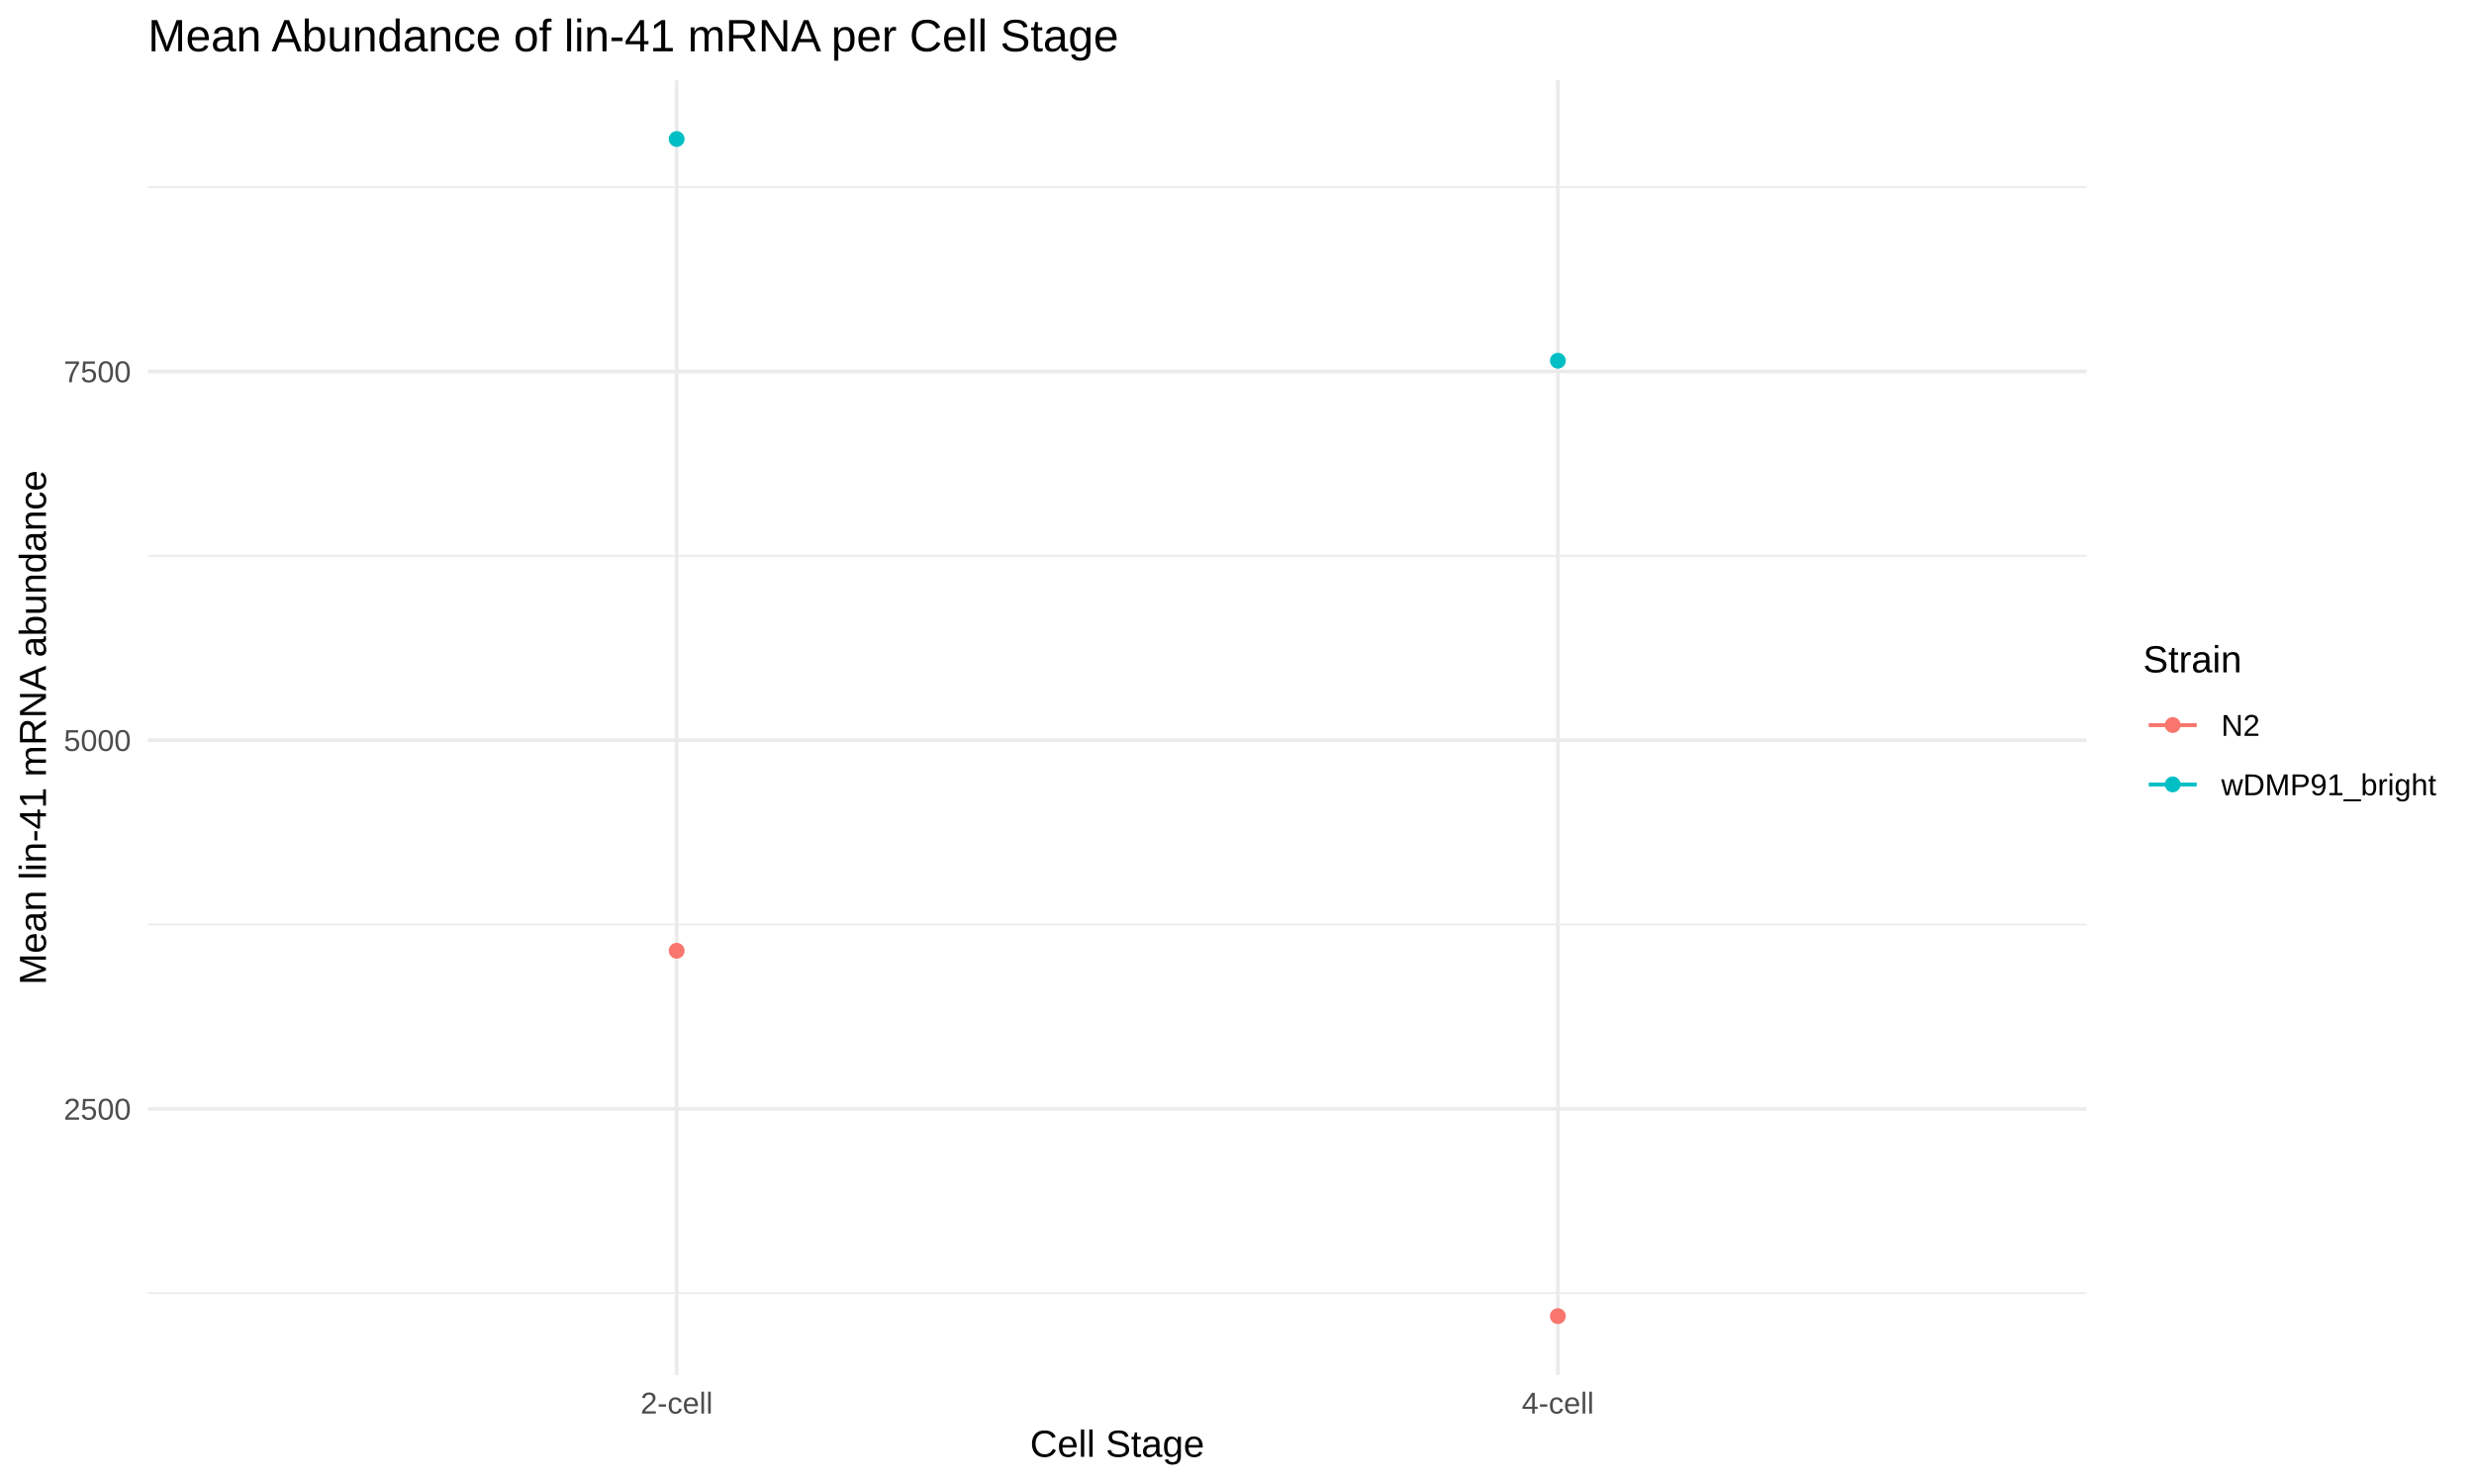
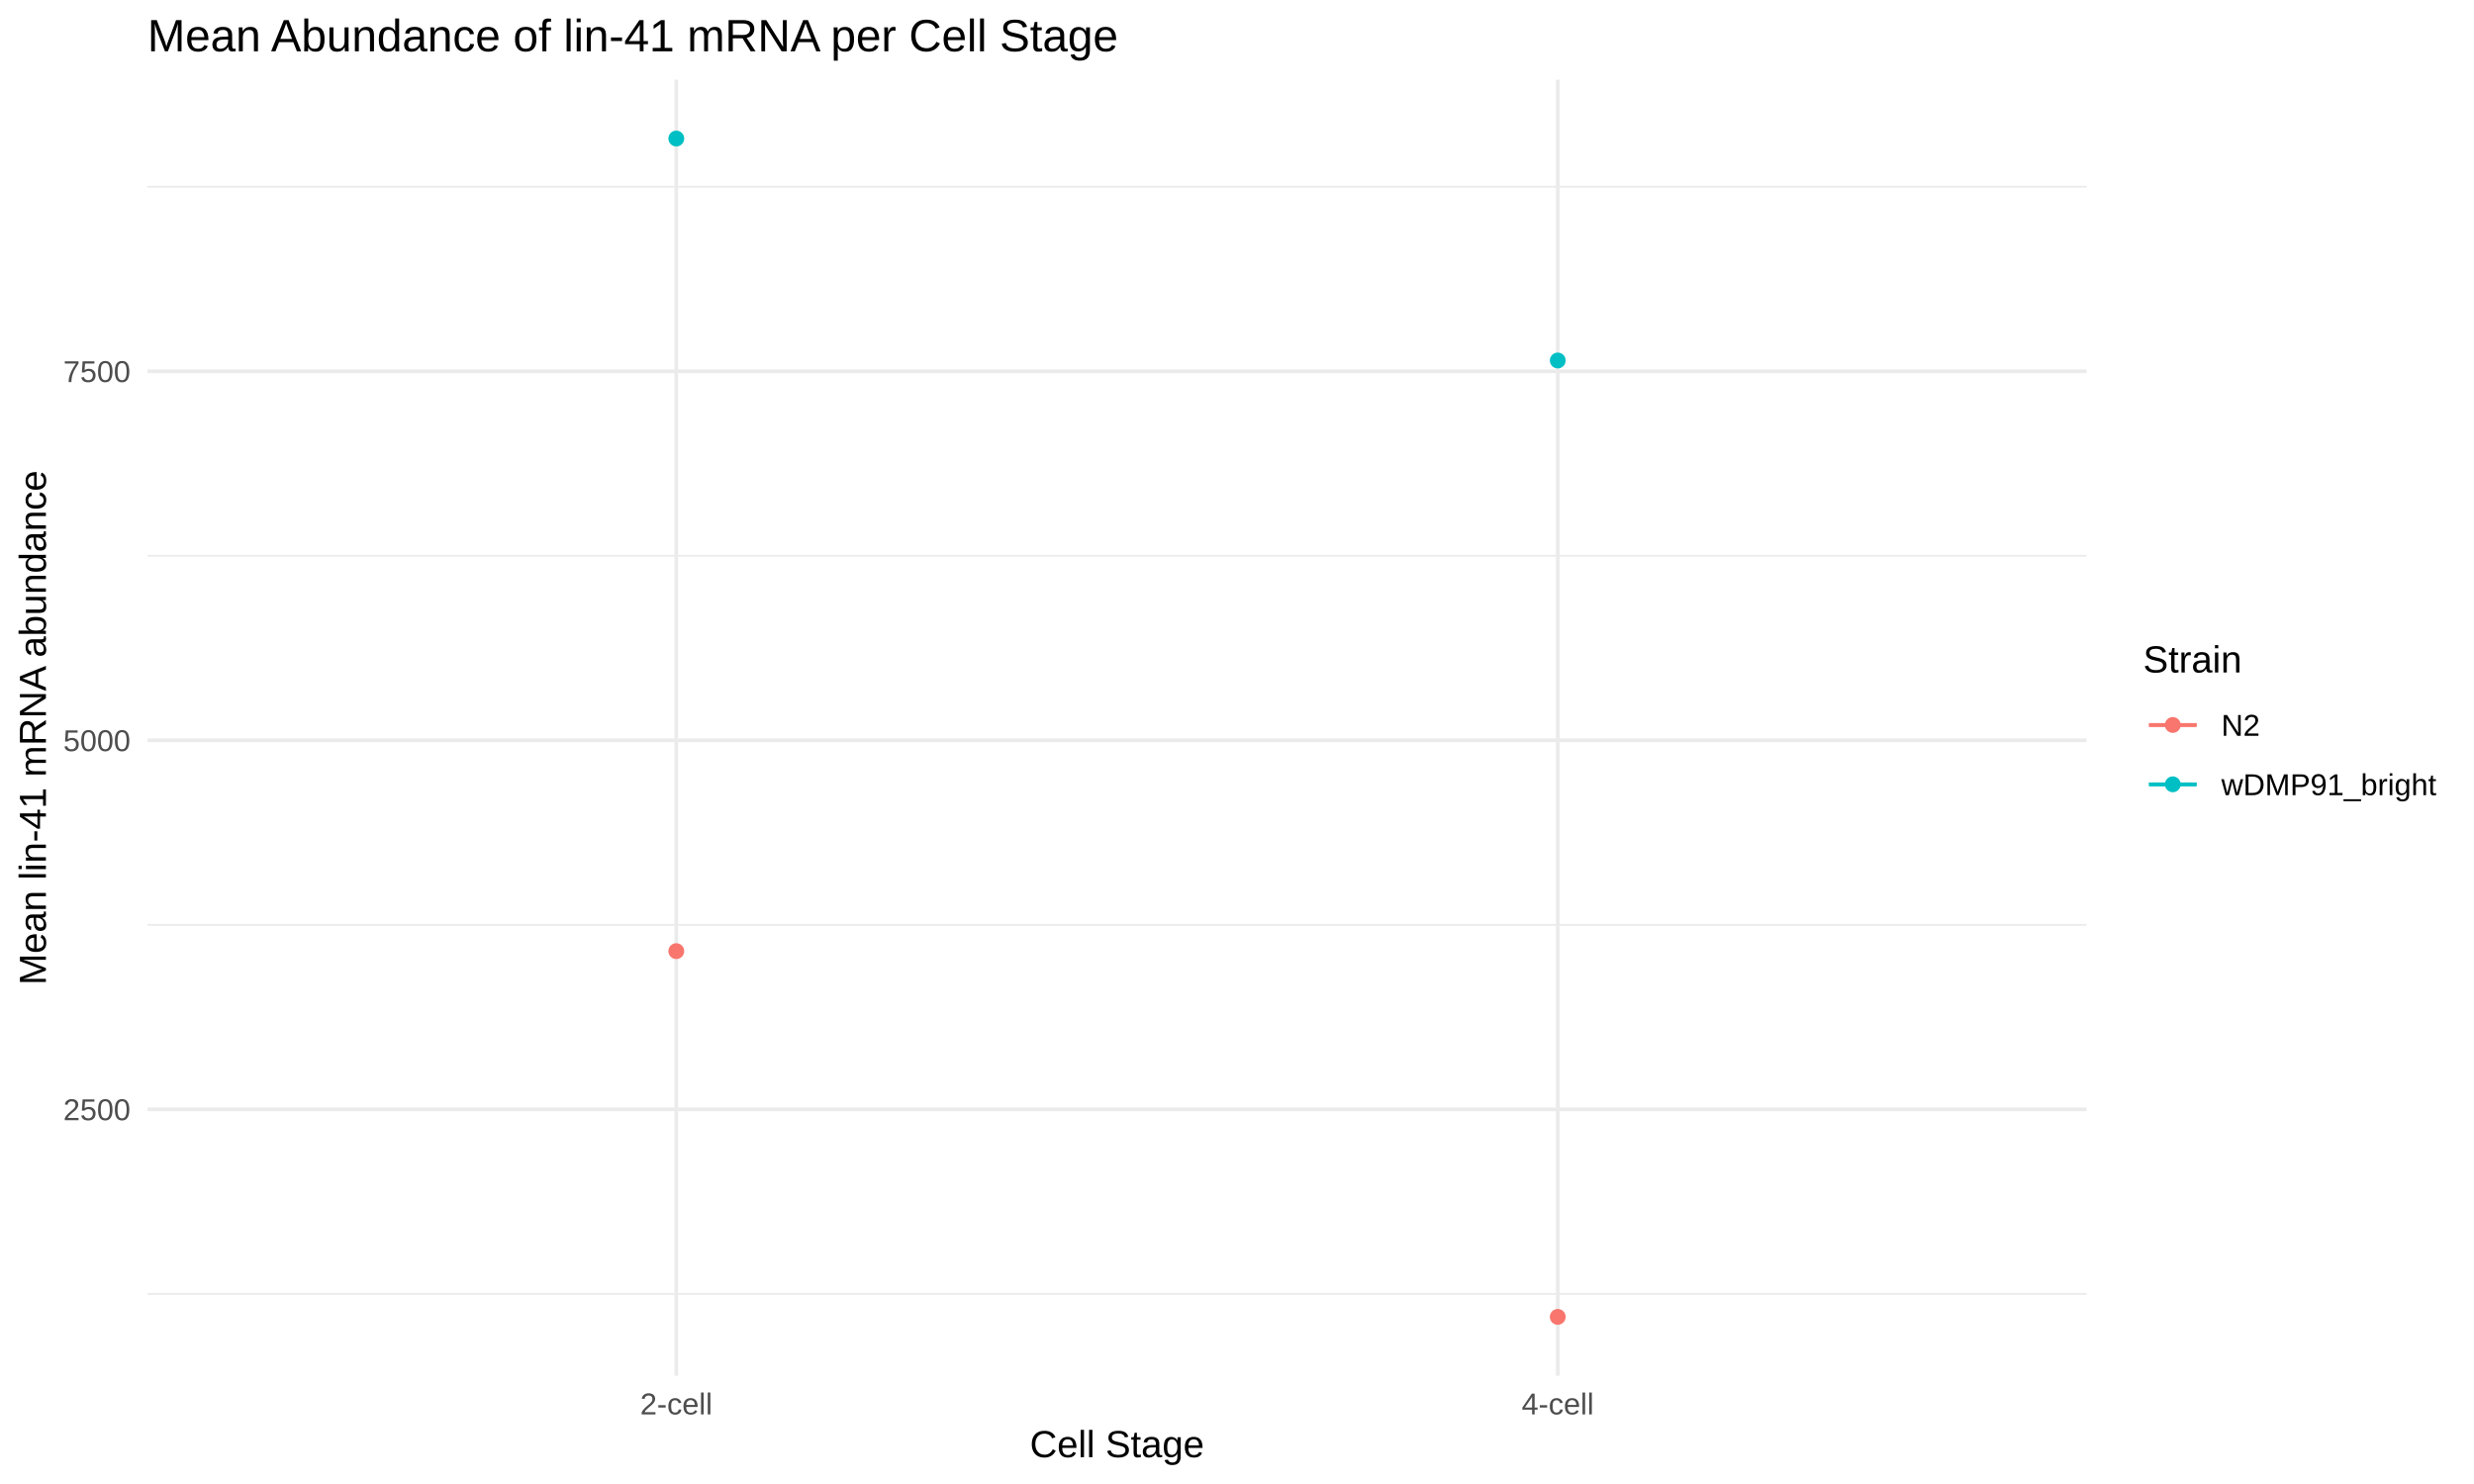
- <svg xmlns="http://www.w3.org/2000/svg" class="svglite" width="720.00pt" height="432.00pt" viewBox="0 0 720.00 432.00">
-   <defs>
-     <style type="text/css">
+ <svg xmlns="http://www.w3.org/2000/svg" width="720.00pt" height="432.00pt" viewBox="0 0 720.00 432.00">
+   <g class="svglite">
+     <defs>
+       <style type="text/css">
    .svglite line, .svglite polyline, .svglite polygon, .svglite path, .svglite rect, .svglite circle {
      fill: none;
      stroke: #000000;
      stroke-linecap: round;
      stroke-linejoin: round;
      stroke-miterlimit: 10.00;
    }
    .svglite text {
      white-space: pre;
    }
+     .svglite g.glyphgroup path {
+       fill: inherit;
+       stroke: none;
+     }
  </style>
-   </defs>
-   <rect width="100%" height="100%" style="stroke: none; fill: none;" />
-   <defs>
-     <clipPath id="cpMC4wMHw3MjAuMDB8MC4wMHw0MzIuMDA=">
-       <rect x="0.00" y="0.00" width="720.00" height="432.00" />
-     </clipPath>
-   </defs>
-   <g clip-path="url(#cpMC4wMHw3MjAuMDB8MC4wMHw0MzIuMDA=)">
+     </defs>
+     <rect width="100%" height="100%" style="stroke: none; fill: none;" />
+     <defs>
+       <clipPath id="cpMC4wMHw3MjAuMDB8MC4wMHw0MzIuMDA=">
+         <rect x="0.00" y="0.00" width="720.00" height="432.00" />
+       </clipPath>
+     </defs>
+     <g clip-path="url(#cpMC4wMHw3MjAuMDB8MC4wMHw0MzIuMDA=)">
</g>
-   <defs>
-     <clipPath id="cpNDMuMDZ8NjA3LjI1fDIzLjM0fDQwMC4yNw==">
-       <rect x="43.06" y="23.34" width="564.19" height="376.93" />
-     </clipPath>
-   </defs>
-   <g clip-path="url(#cpNDMuMDZ8NjA3LjI1fDIzLjM0fDQwMC4yNw==)">
-     <polyline points="43.06,376.46 607.25,376.46 " style="stroke-width: 0.53; stroke: #EBEBEB; stroke-linecap: butt;" />
-     <polyline points="43.06,269.13 607.25,269.13 " style="stroke-width: 0.53; stroke: #EBEBEB; stroke-linecap: butt;" />
-     <polyline points="43.06,161.80 607.25,161.80 " style="stroke-width: 0.53; stroke: #EBEBEB; stroke-linecap: butt;" />
-     <polyline points="43.06,54.47 607.25,54.47 " style="stroke-width: 0.53; stroke: #EBEBEB; stroke-linecap: butt;" />
-     <polyline points="43.06,322.80 607.25,322.80 " style="stroke-width: 1.07; stroke: #EBEBEB; stroke-linecap: butt;" />
-     <polyline points="43.06,215.47 607.25,215.47 " style="stroke-width: 1.07; stroke: #EBEBEB; stroke-linecap: butt;" />
-     <polyline points="43.06,108.14 607.25,108.14 " style="stroke-width: 1.07; stroke: #EBEBEB; stroke-linecap: butt;" />
-     <polyline points="196.93,400.27 196.93,23.34 " style="stroke-width: 1.07; stroke: #EBEBEB; stroke-linecap: butt;" />
-     <polyline points="453.38,400.27 453.38,23.34 " style="stroke-width: 1.07; stroke: #EBEBEB; stroke-linecap: butt;" />
-     <circle cx="196.93" cy="276.77" r="1.95" style="stroke-width: 0.71; stroke: #F8766D; fill: #F8766D;" />
-     <circle cx="453.38" cy="383.13" r="1.95" style="stroke-width: 0.71; stroke: #F8766D; fill: #F8766D;" />
-     <circle cx="196.93" cy="40.47" r="1.95" style="stroke-width: 0.71; stroke: #00BFC4; fill: #00BFC4;" />
-     <circle cx="453.38" cy="105.01" r="1.95" style="stroke-width: 0.71; stroke: #00BFC4; fill: #00BFC4;" />
-   </g>
-   <g clip-path="url(#cpMC4wMHw3MjAuMDB8MC4wMHw0MzIuMDA=)">
-     <text x="38.13" y="325.95" text-anchor="end" style="font-size: 8.80px;fill: #4D4D4D; font-family: &quot;Arial&quot;;" textLength="19.58px" lengthAdjust="spacingAndGlyphs">2500</text>
-     <text x="38.13" y="218.62" text-anchor="end" style="font-size: 8.80px;fill: #4D4D4D; font-family: &quot;Arial&quot;;" textLength="19.58px" lengthAdjust="spacingAndGlyphs">5000</text>
-     <text x="38.13" y="111.29" text-anchor="end" style="font-size: 8.80px;fill: #4D4D4D; font-family: &quot;Arial&quot;;" textLength="19.58px" lengthAdjust="spacingAndGlyphs">7500</text>
-     <text x="196.93" y="411.50" text-anchor="middle" style="font-size: 8.80px;fill: #4D4D4D; font-family: &quot;Arial&quot;;" textLength="21.02px" lengthAdjust="spacingAndGlyphs">2-cell</text>
-     <text x="453.38" y="411.50" text-anchor="middle" style="font-size: 8.80px;fill: #4D4D4D; font-family: &quot;Arial&quot;;" textLength="21.02px" lengthAdjust="spacingAndGlyphs">4-cell</text>
-     <text x="325.15" y="424.09" text-anchor="middle" style="font-size: 11.00px; font-family: &quot;Arial&quot;;" textLength="50.75px" lengthAdjust="spacingAndGlyphs">Cell Stage</text>
-     <text transform="translate(13.37,211.80) rotate(-90)" text-anchor="middle" style="font-size: 11.00px; font-family: &quot;Arial&quot;;" textLength="150.44px" lengthAdjust="spacingAndGlyphs">Mean lin-41 mRNA abundance</text>
-     <text x="623.68" y="195.73" style="font-size: 11.00px; font-family: &quot;Arial&quot;;" textLength="28.74px" lengthAdjust="spacingAndGlyphs">Strain</text>
-     <line x1="625.41" y1="211.06" x2="639.24" y2="211.06" style="stroke-width: 1.07; stroke: #F8766D; stroke-linecap: butt;" />
-     <circle cx="632.32" cy="211.06" r="1.95" style="stroke-width: 0.71; stroke: #F8766D; fill: #F8766D;" />
-     <line x1="625.41" y1="211.06" x2="639.24" y2="211.06" style="stroke-width: 1.07; stroke: #F8766D; stroke-linecap: butt;" />
-     <line x1="625.41" y1="228.34" x2="639.24" y2="228.34" style="stroke-width: 1.07; stroke: #00BFC4; stroke-linecap: butt;" />
-     <circle cx="632.32" cy="228.34" r="1.95" style="stroke-width: 0.71; stroke: #00BFC4; fill: #00BFC4;" />
-     <line x1="625.41" y1="228.34" x2="639.24" y2="228.34" style="stroke-width: 1.07; stroke: #00BFC4; stroke-linecap: butt;" />
-     <text x="646.44" y="214.22" style="font-size: 8.80px; font-family: &quot;Arial&quot;;" textLength="11.25px" lengthAdjust="spacingAndGlyphs">N2</text>
-     <text x="646.44" y="231.50" style="font-size: 8.80px; font-family: &quot;Arial&quot;;" textLength="62.60px" lengthAdjust="spacingAndGlyphs">wDMP91_bright</text>
-     <text x="43.06" y="14.94" style="font-size: 13.20px; font-family: &quot;Arial&quot;;" textLength="283.77px" lengthAdjust="spacingAndGlyphs">Mean Abundance of lin-41 mRNA per Cell Stage</text>
+     <defs>
+       <clipPath id="cpNDIuOTF8NjA3LjI3fDIzLjE4fDQwMC41MA==">
+         <rect x="42.91" y="23.18" width="564.36" height="377.33" />
+       </clipPath>
+     </defs>
+     <g clip-path="url(#cpNDIuOTF8NjA3LjI3fDIzLjE4fDQwMC41MA==)">
+       <polyline points="42.91,376.67 607.27,376.67 " style="stroke-width: 0.53; stroke: #EBEBEB; stroke-linecap: butt;" />
+       <polyline points="42.91,269.23 607.27,269.23 " style="stroke-width: 0.53; stroke: #EBEBEB; stroke-linecap: butt;" />
+       <polyline points="42.91,161.79 607.27,161.79 " style="stroke-width: 0.53; stroke: #EBEBEB; stroke-linecap: butt;" />
+       <polyline points="42.91,54.35 607.27,54.35 " style="stroke-width: 0.53; stroke: #EBEBEB; stroke-linecap: butt;" />
+       <polyline points="42.91,322.95 607.27,322.95 " style="stroke-width: 1.07; stroke: #EBEBEB; stroke-linecap: butt;" />
+       <polyline points="42.91,215.51 607.27,215.51 " style="stroke-width: 1.07; stroke: #EBEBEB; stroke-linecap: butt;" />
+       <polyline points="42.91,108.07 607.27,108.07 " style="stroke-width: 1.07; stroke: #EBEBEB; stroke-linecap: butt;" />
+       <polyline points="196.82,400.50 196.82,23.18 " style="stroke-width: 1.07; stroke: #EBEBEB; stroke-linecap: butt;" />
+       <polyline points="453.35,400.50 453.35,23.18 " style="stroke-width: 1.07; stroke: #EBEBEB; stroke-linecap: butt;" />
+       <circle cx="196.82" cy="276.88" r="1.95" style="stroke-width: 0.71; stroke: #F8766D; fill: #F8766D;" />
+       <circle cx="453.35" cy="383.35" r="1.95" style="stroke-width: 0.71; stroke: #F8766D; fill: #F8766D;" />
+       <circle cx="196.82" cy="40.33" r="1.95" style="stroke-width: 0.71; stroke: #00BFC4; fill: #00BFC4;" />
+       <circle cx="453.35" cy="104.94" r="1.95" style="stroke-width: 0.71; stroke: #00BFC4; fill: #00BFC4;" />
+     </g>
+     <g clip-path="url(#cpMC4wMHw3MjAuMDB8MC4wMHw0MzIuMDA=)">
+       <text x="37.98" y="326.10" text-anchor="end" style="font-size: 8.80px;fill: #4D4D4D; font-family: &quot;Arial&quot;;" textLength="19.56px" lengthAdjust="spacingAndGlyphs">2500</text>
+       <text x="37.98" y="218.66" text-anchor="end" style="font-size: 8.80px;fill: #4D4D4D; font-family: &quot;Arial&quot;;" textLength="19.56px" lengthAdjust="spacingAndGlyphs">5000</text>
+       <text x="37.98" y="111.22" text-anchor="end" style="font-size: 8.80px;fill: #4D4D4D; font-family: &quot;Arial&quot;;" textLength="19.56px" lengthAdjust="spacingAndGlyphs">7500</text>
+       <text x="196.82" y="411.74" text-anchor="middle" style="font-size: 8.80px;fill: #4D4D4D; font-family: &quot;Arial&quot;;" textLength="21.02px" lengthAdjust="spacingAndGlyphs">2-cell</text>
+       <text x="453.35" y="411.74" text-anchor="middle" style="font-size: 8.80px;fill: #4D4D4D; font-family: &quot;Arial&quot;;" textLength="21.02px" lengthAdjust="spacingAndGlyphs">4-cell</text>
+       <text x="325.09" y="424.20" text-anchor="middle" style="font-size: 11.00px; font-family: &quot;Arial&quot;;" textLength="50.78px" lengthAdjust="spacingAndGlyphs">Cell Stage</text>
+       <text transform="translate(13.36,211.84) rotate(-90)" text-anchor="middle" style="font-size: 11.00px; font-family: &quot;Arial&quot;;" textLength="149.89px" lengthAdjust="spacingAndGlyphs">Mean lin-41 mRNA abundance</text>
+       <text x="623.70" y="195.76" style="font-size: 11.00px; font-family: &quot;Arial&quot;;" textLength="28.75px" lengthAdjust="spacingAndGlyphs">Strain</text>
+       <line x1="625.43" y1="211.04" x2="639.26" y2="211.04" style="stroke-width: 1.07; stroke: #F8766D; stroke-linecap: butt;" />
+       <circle cx="632.34" cy="211.04" r="1.95" style="stroke-width: 0.71; stroke: #F8766D; fill: #F8766D;" />
+       <line x1="625.43" y1="211.04" x2="639.26" y2="211.04" style="stroke-width: 1.07; stroke: #F8766D; stroke-linecap: butt;" />
+       <line x1="625.43" y1="228.32" x2="639.26" y2="228.32" style="stroke-width: 1.07; stroke: #00BFC4; stroke-linecap: butt;" />
+       <circle cx="632.34" cy="228.32" r="1.95" style="stroke-width: 0.71; stroke: #00BFC4; fill: #00BFC4;" />
+       <line x1="625.43" y1="228.32" x2="639.26" y2="228.32" style="stroke-width: 1.07; stroke: #00BFC4; stroke-linecap: butt;" />
+       <text x="646.46" y="214.19" style="font-size: 8.80px; font-family: &quot;Arial&quot;;" textLength="11.25px" lengthAdjust="spacingAndGlyphs">N2</text>
+       <text x="646.46" y="231.47" style="font-size: 8.80px; font-family: &quot;Arial&quot;;" textLength="62.58px" lengthAdjust="spacingAndGlyphs">wDMP91_bright</text>
+       <text x="42.91" y="14.93" style="font-size: 13.20px; font-family: &quot;Arial&quot;;" textLength="282.08px" lengthAdjust="spacingAndGlyphs">Mean Abundance of lin-41 mRNA per Cell Stage</text>
+     </g>
  </g>
</svg>
